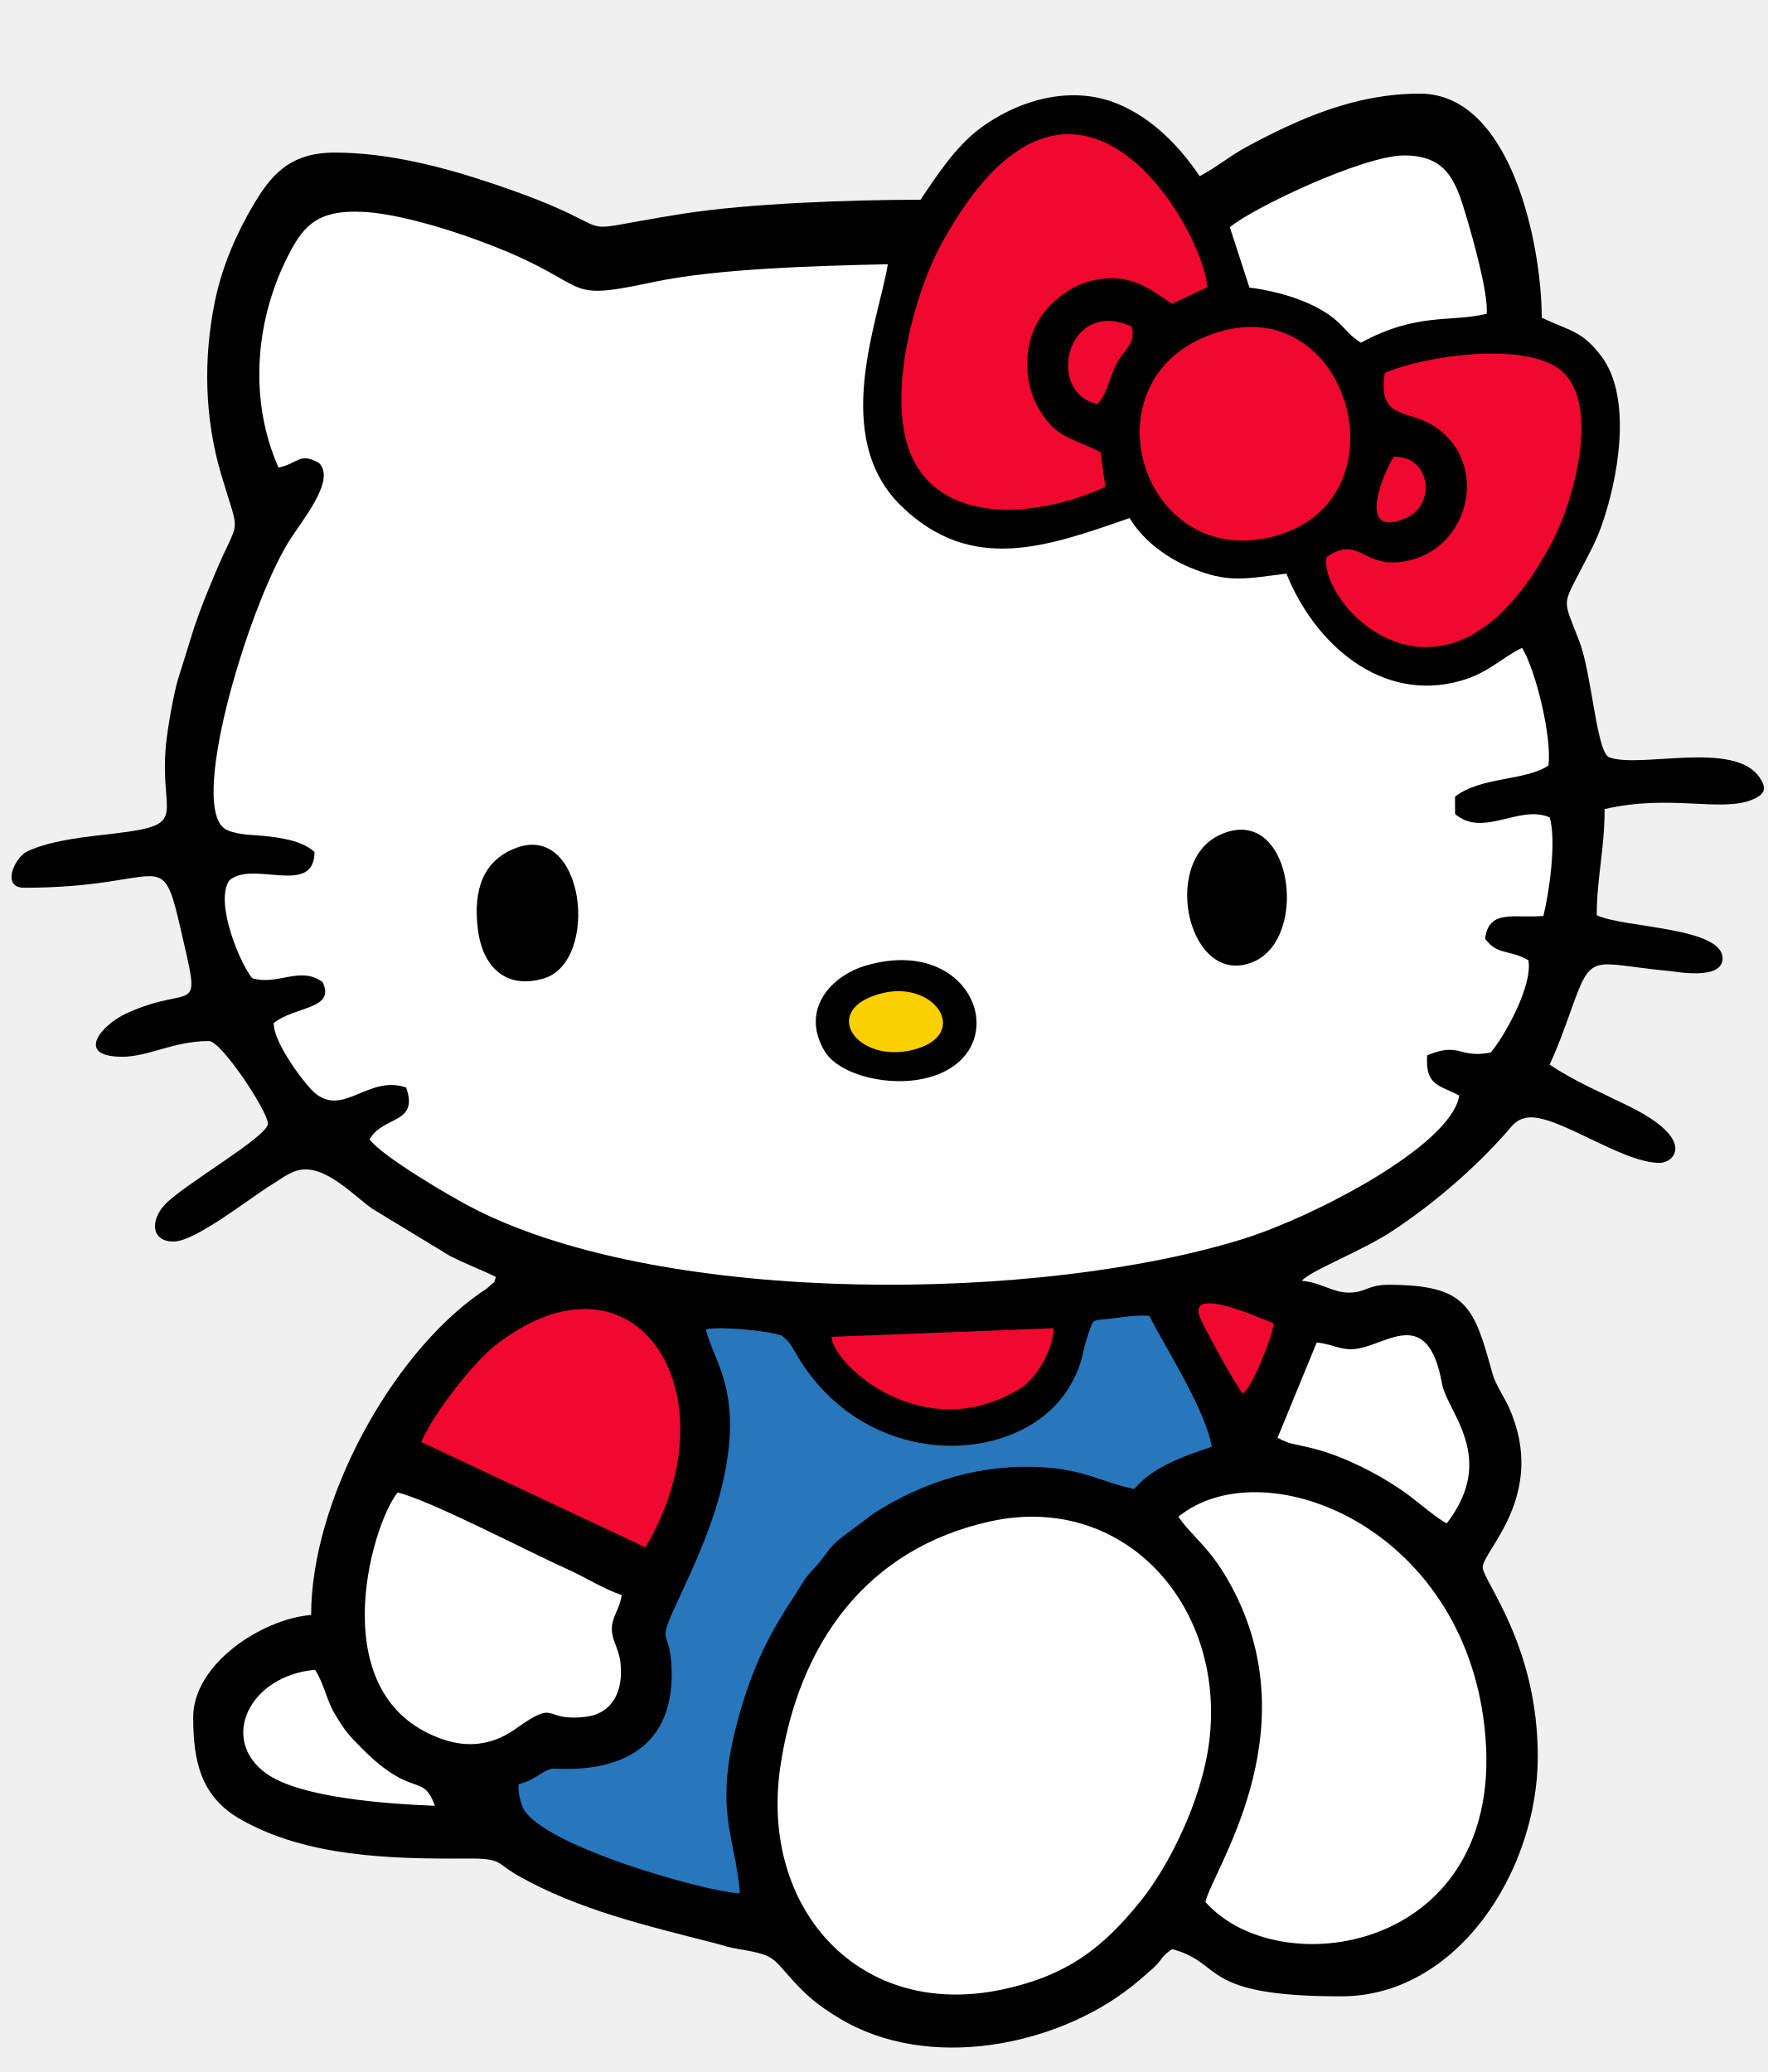
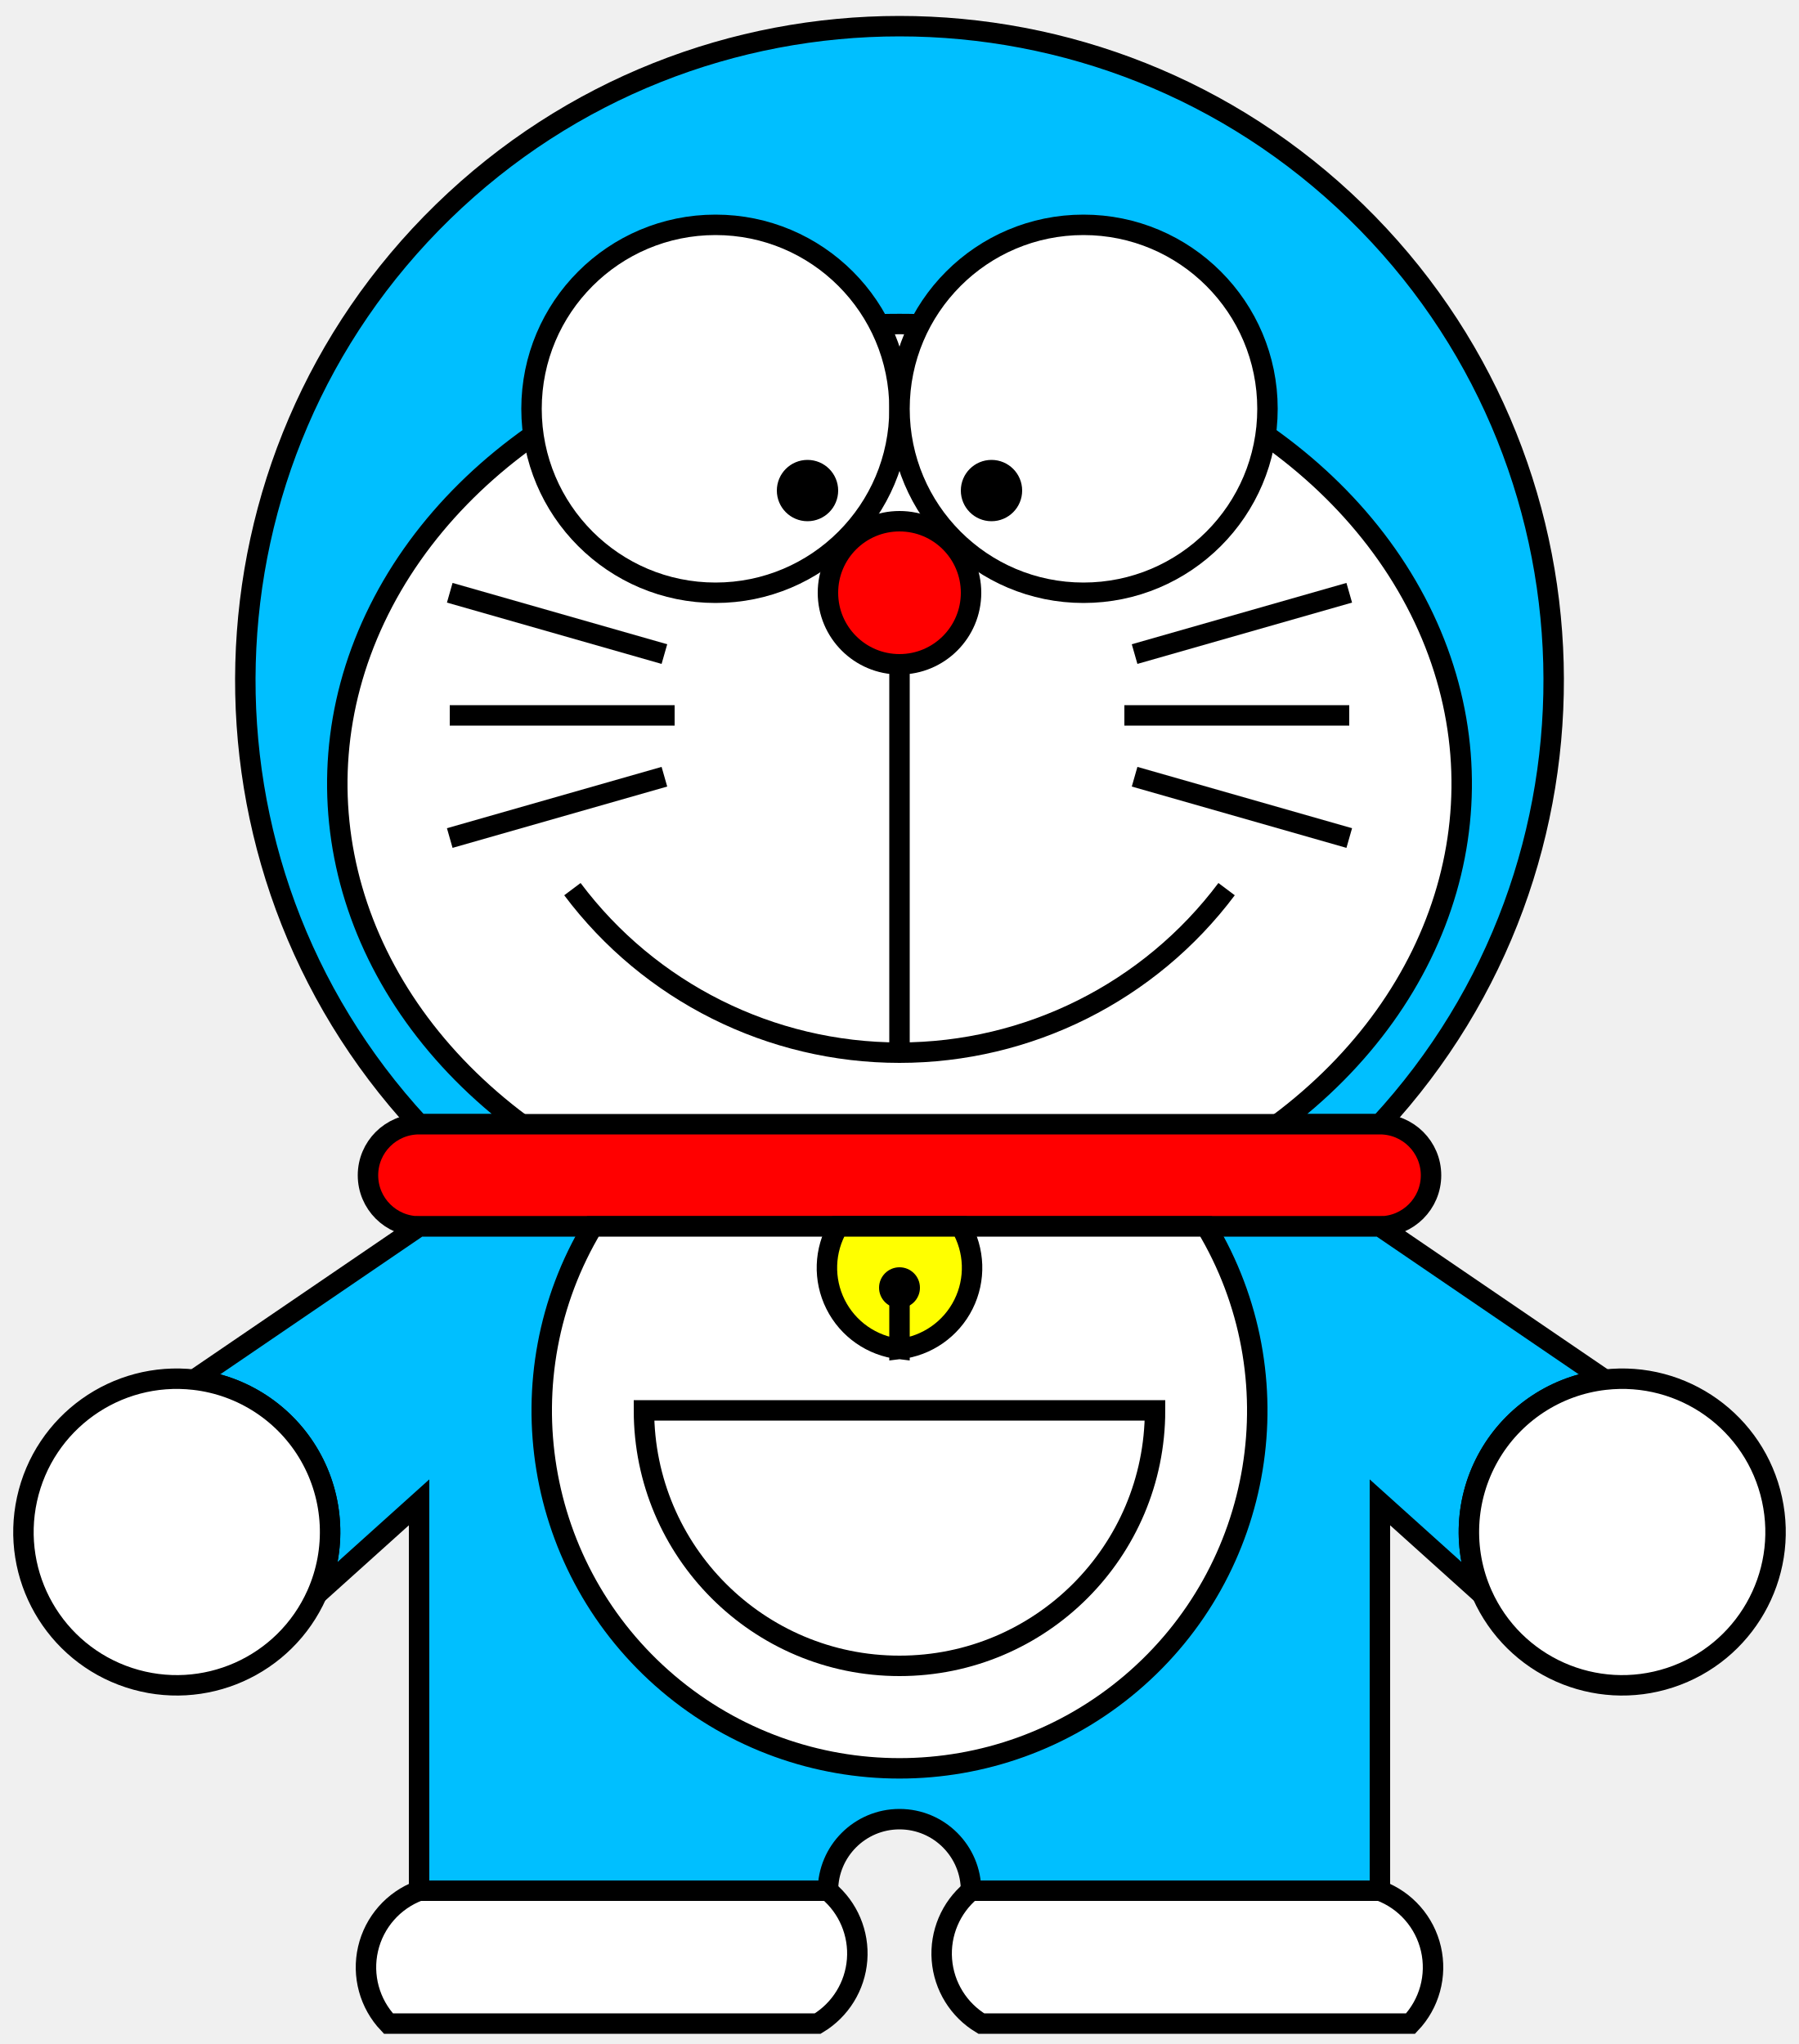
- <svg xmlns="http://www.w3.org/2000/svg" width="148pt" height="173.5pt" viewBox="0 0 148 173.5" version="1.1">
-   <g id="surface1">
-     <path style=" stroke:none;fill-rule:evenodd;fill:rgb(0%,0%,0%);fill-opacity:1;" d="M 77.074 16.727 C 71.301 16.727 62.734 17.023 57.176 17.898 C 45.969 19.656 53.941 19.598 40.988 15.285 C 37.203 14.027 32.566 12.777 28.027 12.777 C 24.234 12.777 22.68 14.691 21.215 17.16 C 19.875 19.418 18.629 22.176 18.012 25.145 C 17.008 29.977 17.117 35.004 18.52 39.734 C 20.16 45.27 20.086 43.02 17.961 48.137 C 17.273 49.793 16.922 50.633 16.301 52.406 L 14.891 56.918 C 14.516 58.223 14.059 60.855 13.914 62.199 C 13.27 68.34 16.023 69.039 9.652 69.785 C 7.527 70.035 4.266 70.332 2.273 71.297 C 1.23 71.805 0.066 74.336 2.02 74.336 C 13.816 74.336 13.469 70.633 15.105 77.707 C 16.926 85.566 16.355 82.211 10.574 84.863 C 8.492 85.816 6.23 88.488 10.25 88.488 C 12.438 88.488 14.543 87.172 17.492 87.172 C 18.539 87.172 22.43 93.066 22.43 94.086 C 22.43 95.191 15.301 99.223 13.77 100.906 C 12.555 102.242 12.672 103.961 14.531 103.961 C 16.379 103.961 20.93 100.297 22.863 99.125 C 23.629 98.66 23.723 98.5 24.539 98.141 C 26.836 97.125 29.348 99.895 31.129 101.188 L 37.68 105.172 C 39.07 105.867 40.207 106.289 41.523 106.922 C 41.25 107.68 41.504 107.191 40.98 107.699 C 40.656 108.016 40.543 108.031 40.223 108.254 C 32.637 113.559 26.051 125.809 26.051 135.23 C 21.871 135.578 16.176 139.367 16.176 143.789 C 16.176 147.504 16.828 150.457 20.137 152.34 C 25.641 155.477 32.578 155.672 39.234 155.625 C 42.074 155.605 41.566 156.035 43.387 157.066 C 48.438 159.926 54.168 161.258 59.809 162.703 C 60.859 162.973 60.816 163.035 61.926 163.219 C 65.289 163.773 64.547 164.02 67.109 166.59 C 68.117 167.602 69.016 168.238 70.289 169.008 C 77.723 173.496 88.402 171.336 94.715 166.367 C 95.375 165.848 95.93 165.355 96.492 164.855 C 97.402 164.047 97.105 163.906 98.141 163.211 C 102.574 164.395 100.285 167.164 112.297 167.164 C 121.996 167.164 128.754 156.688 128.754 147.082 C 128.754 137.863 124.289 132.551 124.145 131.281 C 124 129.996 129.641 125.246 126.352 117.883 C 125.934 116.945 125.238 116 124.957 115 C 123.418 109.457 122.859 107.582 116.246 107.582 C 114.527 107.582 114.34 108.238 112.953 108.238 C 111.559 108.238 110.617 107.387 109.004 107.25 C 109.59 106.453 114.09 104.738 116.641 103.039 C 120.121 100.719 123.391 97.91 126.164 94.785 C 126.602 94.293 126.934 93.727 127.859 93.586 C 130.277 93.219 135.742 97.375 138.961 97.375 C 140.176 97.375 142.062 95.441 136.438 92.656 C 134.16 91.531 131.816 90.535 129.742 89.148 C 130.352 87.883 130.988 86.141 131.512 84.66 C 133.324 79.551 133.168 80.695 139.844 81.316 C 140.285 81.359 144.227 82.109 144.227 80.258 C 144.227 77.617 135.934 77.711 133.691 76.637 C 133.691 73.543 134.352 71.109 134.352 67.75 C 139.855 66.469 144.117 68.051 146.723 66.953 C 147.691 66.547 148.02 66.086 147.297 65.059 C 145.133 61.984 137.289 64.371 134.738 63.414 C 133.672 63.012 133.297 56.496 132.242 53.73 C 130.84 50.039 130.754 50.855 132.488 47.457 C 133.121 46.223 133.598 45.398 134.066 44.098 C 135.434 40.316 136.75 33.391 134.082 29.836 C 132.453 27.668 131.43 27.727 129.086 26.602 C 129.086 20.664 126.59 7.84 118.879 7.84 C 113.457 7.84 108.812 9.926 104.504 12.227 C 102.957 13.051 101.961 13.949 100.445 14.754 C 98.785 12.273 96.5 9.918 93.641 8.719 C 89.48 6.973 84.938 8.57 82.004 10.793 C 79.984 12.324 78.453 14.668 77.074 16.727 Z M 77.074 16.727 " />
-     <path style=" stroke:none;fill-rule:evenodd;fill:rgb(99.609%,99.609%,99.609%);fill-opacity:1;" d="M 23.32 39.156 C 24.965 38.809 25.078 37.84 26.711 38.77 C 28.18 40.215 25.195 43.68 24.133 45.422 C 20.75 50.957 15.574 68.004 19.016 69.508 C 20.043 69.957 21.262 69.895 22.426 70.031 C 24.082 70.227 25.395 70.516 26.332 71.332 C 26.312 75.129 21.148 71.977 19.191 73.73 C 17.961 75.547 20.074 80.652 21.113 81.906 C 23.188 82.57 25.16 80.848 27.008 82.234 C 28.125 84.539 24.688 84.238 22.918 85.664 C 22.875 87.344 25.605 90.875 26.336 91.5 C 28.742 93.566 30.875 89.969 34.008 91.066 C 35.082 94.141 32.117 93.387 30.941 95.402 C 31.906 96.766 37.703 100.215 39.895 101.316 C 56.031 109.402 87.129 109.051 104.156 103.719 C 109.953 101.906 121.527 95.93 122.176 91.738 C 120.527 90.832 119.324 90.965 119.492 88.367 C 122.285 87.219 122.078 88.645 124.805 88.141 C 125.914 86.871 128.371 82.512 127.965 80.402 C 126.309 79.461 125.418 80.027 124.344 78.613 C 124.641 76.074 126.816 76.918 129.223 76.695 C 129.684 74.918 130.352 70.352 129.742 68.441 C 127.219 67.34 124.191 70.18 121.832 68.164 L 121.824 66.711 C 123.992 65.02 127.641 65.418 129.645 64.105 C 129.969 61.777 128.562 56.035 127.438 54.254 C 125.855 54.973 124.676 56.328 122.324 57 C 115.668 58.906 110.07 53.922 107.711 48.035 C 104.223 48.457 102.852 48.867 99.625 47.516 C 97.297 46.539 95.516 44.961 94.582 43.379 C 87.75 45.746 81.367 48.113 75.461 42.371 C 69.516 36.586 73.551 26.898 74.336 22.125 C 68.512 22.262 60.078 22.469 54.668 23.625 C 46.145 25.449 50.43 23.707 38.859 19.711 C 36.527 18.906 32.945 17.855 30.332 17.738 C 26.391 17.562 25.273 19.039 23.918 21.828 C 21.305 27.203 20.895 33.688 23.32 39.156 Z M 23.32 39.156 " />
-     <path style=" stroke:none;fill-rule:evenodd;fill:rgb(99.609%,99.609%,99.609%);fill-opacity:1;" d="M 82.891 127.398 C 72.504 129.695 66.855 137.676 65.336 147.926 C 63.582 159.75 71.902 169.219 84.043 166.566 C 89.426 165.391 92.363 163.066 95.473 159.223 C 97.871 156.258 100.594 150.812 101.23 145.945 C 102.715 134.566 94.184 124.906 82.891 127.398 Z M 82.891 127.398 " />
-     <path style=" stroke:none;fill-rule:evenodd;fill:rgb(15.697%,46.263%,73.631%);fill-opacity:1;" d="M 65.457 111.836 C 64.32 111.43 60.41 111.051 59.105 111.309 C 59.633 113.828 62.133 116.254 60.672 123.434 C 59.863 127.391 58.227 130.859 56.668 134.23 C 54.898 138.059 56.133 136.105 56.234 139.848 C 56.492 149.391 46.695 148 46.203 148.105 C 45.355 148.285 44.867 149.035 43.41 149.406 C 43.383 150.066 43.547 150.832 43.785 151.387 C 45.379 154.594 59.273 158.461 61.949 158.535 C 61.59 153.598 59.477 151.445 62.172 142.66 C 63.27 139.07 64.578 136.562 66.539 133.59 C 66.844 133.129 67.172 132.551 67.438 132.18 C 67.879 131.57 68 131.555 68.504 130.949 C 69.305 129.984 69.473 129.492 70.535 128.691 L 73.168 126.715 C 77.406 124.016 82.254 122.492 87.598 122.883 C 90.93 123.129 92.387 124.152 94.965 124.684 C 96.441 122.91 98.867 122.02 101.453 121.145 C 100.996 118.152 97.504 112.715 96.227 110.176 C 95.203 110.125 94.355 110.23 93.34 110.371 C 91.461 110.625 91.605 110.301 91.184 111.5 C 90.484 113.477 90.781 114.008 89.551 116.105 C 85.68 122.699 72.906 123.461 66.918 113.797 C 66.289 112.785 66.262 112.488 65.457 111.836 Z M 65.457 111.836 " />
-     <path style=" stroke:none;fill-rule:evenodd;fill:rgb(99.609%,99.609%,99.609%);fill-opacity:1;" d="M 98.66 127.004 C 99.949 128.859 101.484 129.629 103.355 133.309 C 109.504 145.402 101.473 156.727 100.926 159.262 C 107.289 166.461 126.98 163.27 124.184 143.754 C 121.852 127.477 105.625 121.359 98.66 127.004 Z M 98.66 127.004 " />
-     <path style=" stroke:none;fill-rule:evenodd;fill:rgb(94.531%,3.137%,18.042%);fill-opacity:1;" d="M 92.547 40.77 L 92.152 37.875 C 89.531 36.551 88.508 36.688 87.066 34.379 C 85.809 32.367 85.645 29.496 86.688 27.316 C 87.465 25.695 89.363 23.977 91.406 23.5 C 94.648 22.75 96.258 24.223 98.141 25.434 L 101.082 24.055 C 100.855 19.473 90.016 -0.094 78.809 20.449 C 76.609 24.477 74.031 33.473 76.43 38.422 C 79.125 43.988 86.988 43.324 92.547 40.77 Z M 92.547 40.77 " />
-     <path style=" stroke:none;fill-rule:evenodd;fill:rgb(99.609%,99.609%,99.609%);fill-opacity:1;" d="M 52.055 133.562 C 50.52 133.055 49.156 132.141 47.613 131.449 C 44.031 129.832 36.023 125.633 33.293 124.977 C 31.059 127.715 26.855 142.387 37.301 145.715 C 39.613 146.453 41.605 145.883 43.16 144.773 C 46.836 142.156 45.301 144.219 49.07 143.754 C 51.273 143.48 52.211 141.605 51.953 139.242 C 51.828 138.098 51.27 137.41 51.23 136.504 C 51.184 135.414 51.859 134.852 52.055 133.562 Z M 52.055 133.562 " />
-     <path style=" stroke:none;fill-rule:evenodd;fill:rgb(94.531%,3.137%,18.042%);fill-opacity:1;" d="M 115.941 31.238 C 115.309 35.277 117.961 34.195 120.23 35.785 C 124.629 38.859 123.055 45.48 118.336 46.836 C 114.117 48.047 114.004 44.598 111.051 46.664 C 110.48 50.938 121.441 62.02 130.102 45.078 C 131.75 41.848 133.965 33.992 130.816 31.117 C 127.969 28.516 119.242 29.766 115.941 31.238 Z M 115.941 31.238 " />
-     <path style=" stroke:none;fill-rule:evenodd;fill:rgb(94.531%,3.137%,18.042%);fill-opacity:1;" d="M 35.277 120.75 L 54.039 129.57 C 61.688 116.691 53.199 103.438 41.395 112.715 C 39.727 114.027 36.305 118.281 35.277 120.75 Z M 35.277 120.75 " />
-     <path style=" stroke:none;fill-rule:evenodd;fill:rgb(94.531%,3.137%,18.042%);fill-opacity:1;" d="M 101.602 27.934 C 90.543 31.727 95.59 48.039 106.855 44.859 C 117.918 41.734 112.941 24.043 101.602 27.934 Z M 101.602 27.934 " />
-     <path style=" stroke:none;fill-rule:evenodd;fill:rgb(99.609%,99.609%,99.609%);fill-opacity:1;" d="M 102.973 19.031 L 104.613 24.082 C 107.188 24.402 110.254 25.34 111.98 26.922 C 112.848 27.719 112.891 28.008 113.941 28.699 C 118.719 26.117 121.395 27.027 124.48 26.273 C 124.621 24.547 123.305 19.918 122.766 18.105 C 121.898 15.191 121.152 13.016 117.562 13.016 C 114.109 13.016 104.711 17.504 102.973 19.031 Z M 102.973 19.031 " />
-     <path style=" stroke:none;fill-rule:evenodd;fill:rgb(99.609%,99.609%,99.609%);fill-opacity:1;" d="M 110.246 112.414 L 106.961 120.406 C 107.066 120.469 107.188 120.438 107.23 120.539 L 107.961 120.836 C 108.016 120.852 108.91 121.051 109.035 121.078 C 109.844 121.254 110.383 121.391 111.082 121.621 C 113.441 122.402 116.098 123.82 118.004 125.246 C 118.562 125.66 120.633 127.395 121.141 127.551 C 125.387 122.02 121.172 118.285 120.734 115.852 C 119.594 109.531 116.375 112.367 113.875 112.891 C 112.379 113.207 111.746 112.566 110.246 112.414 Z M 110.246 112.414 " />
-     <path style=" stroke:none;fill-rule:evenodd;fill:rgb(0%,0%,0%);fill-opacity:1;" d="M 72.551 80.836 C 69.613 81.68 66.992 84.5 69.023 87.988 C 70.207 90.02 74.547 91.129 77.836 90.199 C 85.078 88.152 81.715 78.207 72.551 80.836 Z M 72.551 80.836 " />
-     <path style=" stroke:none;fill-rule:evenodd;fill:rgb(94.531%,3.137%,18.042%);fill-opacity:1;" d="M 69.613 111.938 C 69.777 114.324 77.375 121.211 85.426 116.258 C 86.641 115.508 88.105 113.359 88.215 111.215 Z M 69.613 111.938 " />
-     <path style=" stroke:none;fill-rule:evenodd;fill:rgb(99.609%,99.609%,99.609%);fill-opacity:1;" d="M 36.418 151.211 C 35.363 148.348 34.598 150.711 30.328 146.43 C 29.219 145.316 28.902 144.977 28.008 143.477 C 27.328 142.328 27.125 140.965 26.379 139.82 C 20.816 140.328 18.344 145.699 22.316 148.52 C 25.168 150.543 32.328 151.047 36.418 151.211 Z M 36.418 151.211 " />
-     <path style=" stroke:none;fill-rule:evenodd;fill:rgb(0%,0%,0%);fill-opacity:1;" d="M 43.008 71.082 C 40.539 72.121 39.586 74.371 40.012 77.832 C 40.363 80.73 42.168 82.914 45.516 81.934 C 50.285 80.539 48.977 68.574 43.008 71.082 Z M 43.008 71.082 " />
-     <path style=" stroke:none;fill-rule:evenodd;fill:rgb(0%,0%,0%);fill-opacity:1;" d="M 102.074 69.938 C 97.121 72.293 99.598 82.855 104.98 80.52 C 109.734 78.457 108.113 67.066 102.074 69.938 Z M 102.074 69.938 " />
-     <path style=" stroke:none;fill-rule:evenodd;fill:rgb(98.047%,81.639%,0%);fill-opacity:1;" d="M 73.875 83.164 C 68.504 84.488 71.707 89.164 76.523 87.887 C 81.289 86.625 78.316 82.07 73.875 83.164 Z M 73.875 83.164 " />
-     <path style=" stroke:none;fill-rule:evenodd;fill:rgb(94.531%,3.137%,18.042%);fill-opacity:1;" d="M 104.066 116.691 C 104.898 116.047 106.445 112.137 106.664 110.832 C 105.621 110.434 99.582 107.652 100.418 110.188 C 100.645 110.879 103.605 116.285 104.066 116.691 Z M 104.066 116.691 " />
-     <path style=" stroke:none;fill-rule:evenodd;fill:rgb(94.531%,3.137%,18.042%);fill-opacity:1;" d="M 91.887 33.828 C 92.707 32.973 92.801 31.898 93.359 30.711 C 94.109 29.117 95.086 28.973 94.773 27.352 C 89.277 24.859 87.504 32.922 91.887 33.828 Z M 91.887 33.828 " />
-     <path style=" stroke:none;fill-rule:evenodd;fill:rgb(94.531%,3.137%,18.042%);fill-opacity:1;" d="M 116.699 38.25 C 115.891 39.461 113.469 45.09 117.582 43.441 C 120.359 42.324 119.781 38.133 116.699 38.25 Z M 116.699 38.25 " />
+ <svg xmlns="http://www.w3.org/2000/svg" version="1.1" width="176" height="200">
+   <g transform="translate(88,58)">
+     <path id="face" d="M -37 52 A 55 45 0 1 1 37 52 Z" style="fill:white;stroke:none" />
+     <path id="head" d="M -37 52 A 55 45 0 1 1 37 52                        L 47 52                        A 64 64 0 1 0 -47 52                        Z" style="fill:deepskyblue;stroke:black;stroke-width:2" />
+     <circle id="nose" r="7" fill="red" stroke="black" stroke-width="2" />
+     <ellipse id="lefteye" cx="-18" cy="-18" rx="18" ry="18" fill="white" stroke="black" stroke-width="2" />
+     <circle id="lefteye_center" r="2" cx="-9" cy="-10" fill="black" stroke="black" stroke-width="2" />
+     <ellipse id="righteye" cx="18" cy="-18" rx="18" ry="18" fill="white" stroke="black" stroke-width="2" />
+     <circle id="righteye_center" r="2" cx="9" cy="-10" fill="black" stroke="black" stroke-width="2" />
+     <line id="mouth_top_vert" x1="0" y1="7" x2="0" y2="45" stroke="black" stroke-width="2" />
+     <path id="mouth" d="M -32,29 A 40 40 0 0 0 32 29" style="fill:none;stroke:black;stroke-width:2" />
+     <path id="moustache_left_top" d="M -44 24 l 21 -6" style="stroke:black;stroke-width:2;fill:none" />
+     <path id="moustache_left_mid" d="M -44 12 l 22 0" style="stroke:black;stroke-width:2;fill:none" />
+     <path id="moustache_left_btm" d="M -44  0 l 21 6" style="stroke:black;stroke-width:2;fill:none" />
+     <path id="moustache_right_top" d="M 44 24 l -21 -6" style="stroke:black;stroke-width:2;fill:none" />
+     <path id="moustache_right_mid" d="M 44 12 l -22 0" style="stroke:black;stroke-width:2;fill:none" />
+     <path id="moustache_right_btm" d="M 44  0 l -21 6" style="stroke:black;stroke-width:2;fill:none" />
+     <path id="head_body_separator" d="M 47 52                                       A 2 2 0 1 1 47 62                                       L -47 62                                       A 2 2 0 0 1 -47 52                                       Z" style="fill:red;stroke:black;stroke-width:2" />
+     <path id="body_outline" d="M -47 62 L -69 77 A 15 15 1 0 1 -57 98 L -47 89 L -47 127 L -7 127                                A 2 2 0 1 1 7 127 L 47 127 L 47 89 L 57 98 A 15 15 1 0 1 69 77 L 47 62 Z" style="fill:deepskyblue;stroke:black;stroke-width:2" />
+     <path id="body_outline" d="M -30 62 A 35 35 1 1 0 30 62 Z" style="fill:white;stroke:black;stroke-width:2" />
+     <path id="pocket" d="M -25 80 A 25 25 1 0 0 25 80 Z" style="fill:none;stroke:black;stroke-width:2" />
+     <g id="ring">
+       <path id="ring_outline" d="M -6 62 A 8 8 0 0 0 0 74 L 0 68 L 0 74 A 8 8 0 0 0 6 62 Z" style="fill:yellow;stroke:black;stroke-width:2;" />
+       <circle id="ring_center" r="2" cx="0" cy="68" style="fill:black;stroke:none" />
+     </g>
+     <path id="left_hand" d="M -69 77 A 15 15 1 0 1 -57 98 A 15 15 1 1 1 -69 77" style="fill:white;stroke:black;stroke-width:2" />
+     <path id="left_foot" d="M -8 140 A 8 8 0 0 0 -7 127 L -47 127 A 8 8 0 0 0 -50 140 Z" style="fill:white;stroke:black;stroke-width:2" />
+     <path id="right_hand" d="M 69 77 A 15 15 1 0 0 57 98 A 15 15 1 1 0 69 77" style="fill:white;stroke:black;stroke-width:2" />
+     <path id="right_foot" d="M 8 140 A 8 8 0 0 1 7 127 L 47 127 A 8 8 0 0 1 50 140 Z" style="fill:white;stroke:black;stroke-width:2" />
  </g>
</svg>
